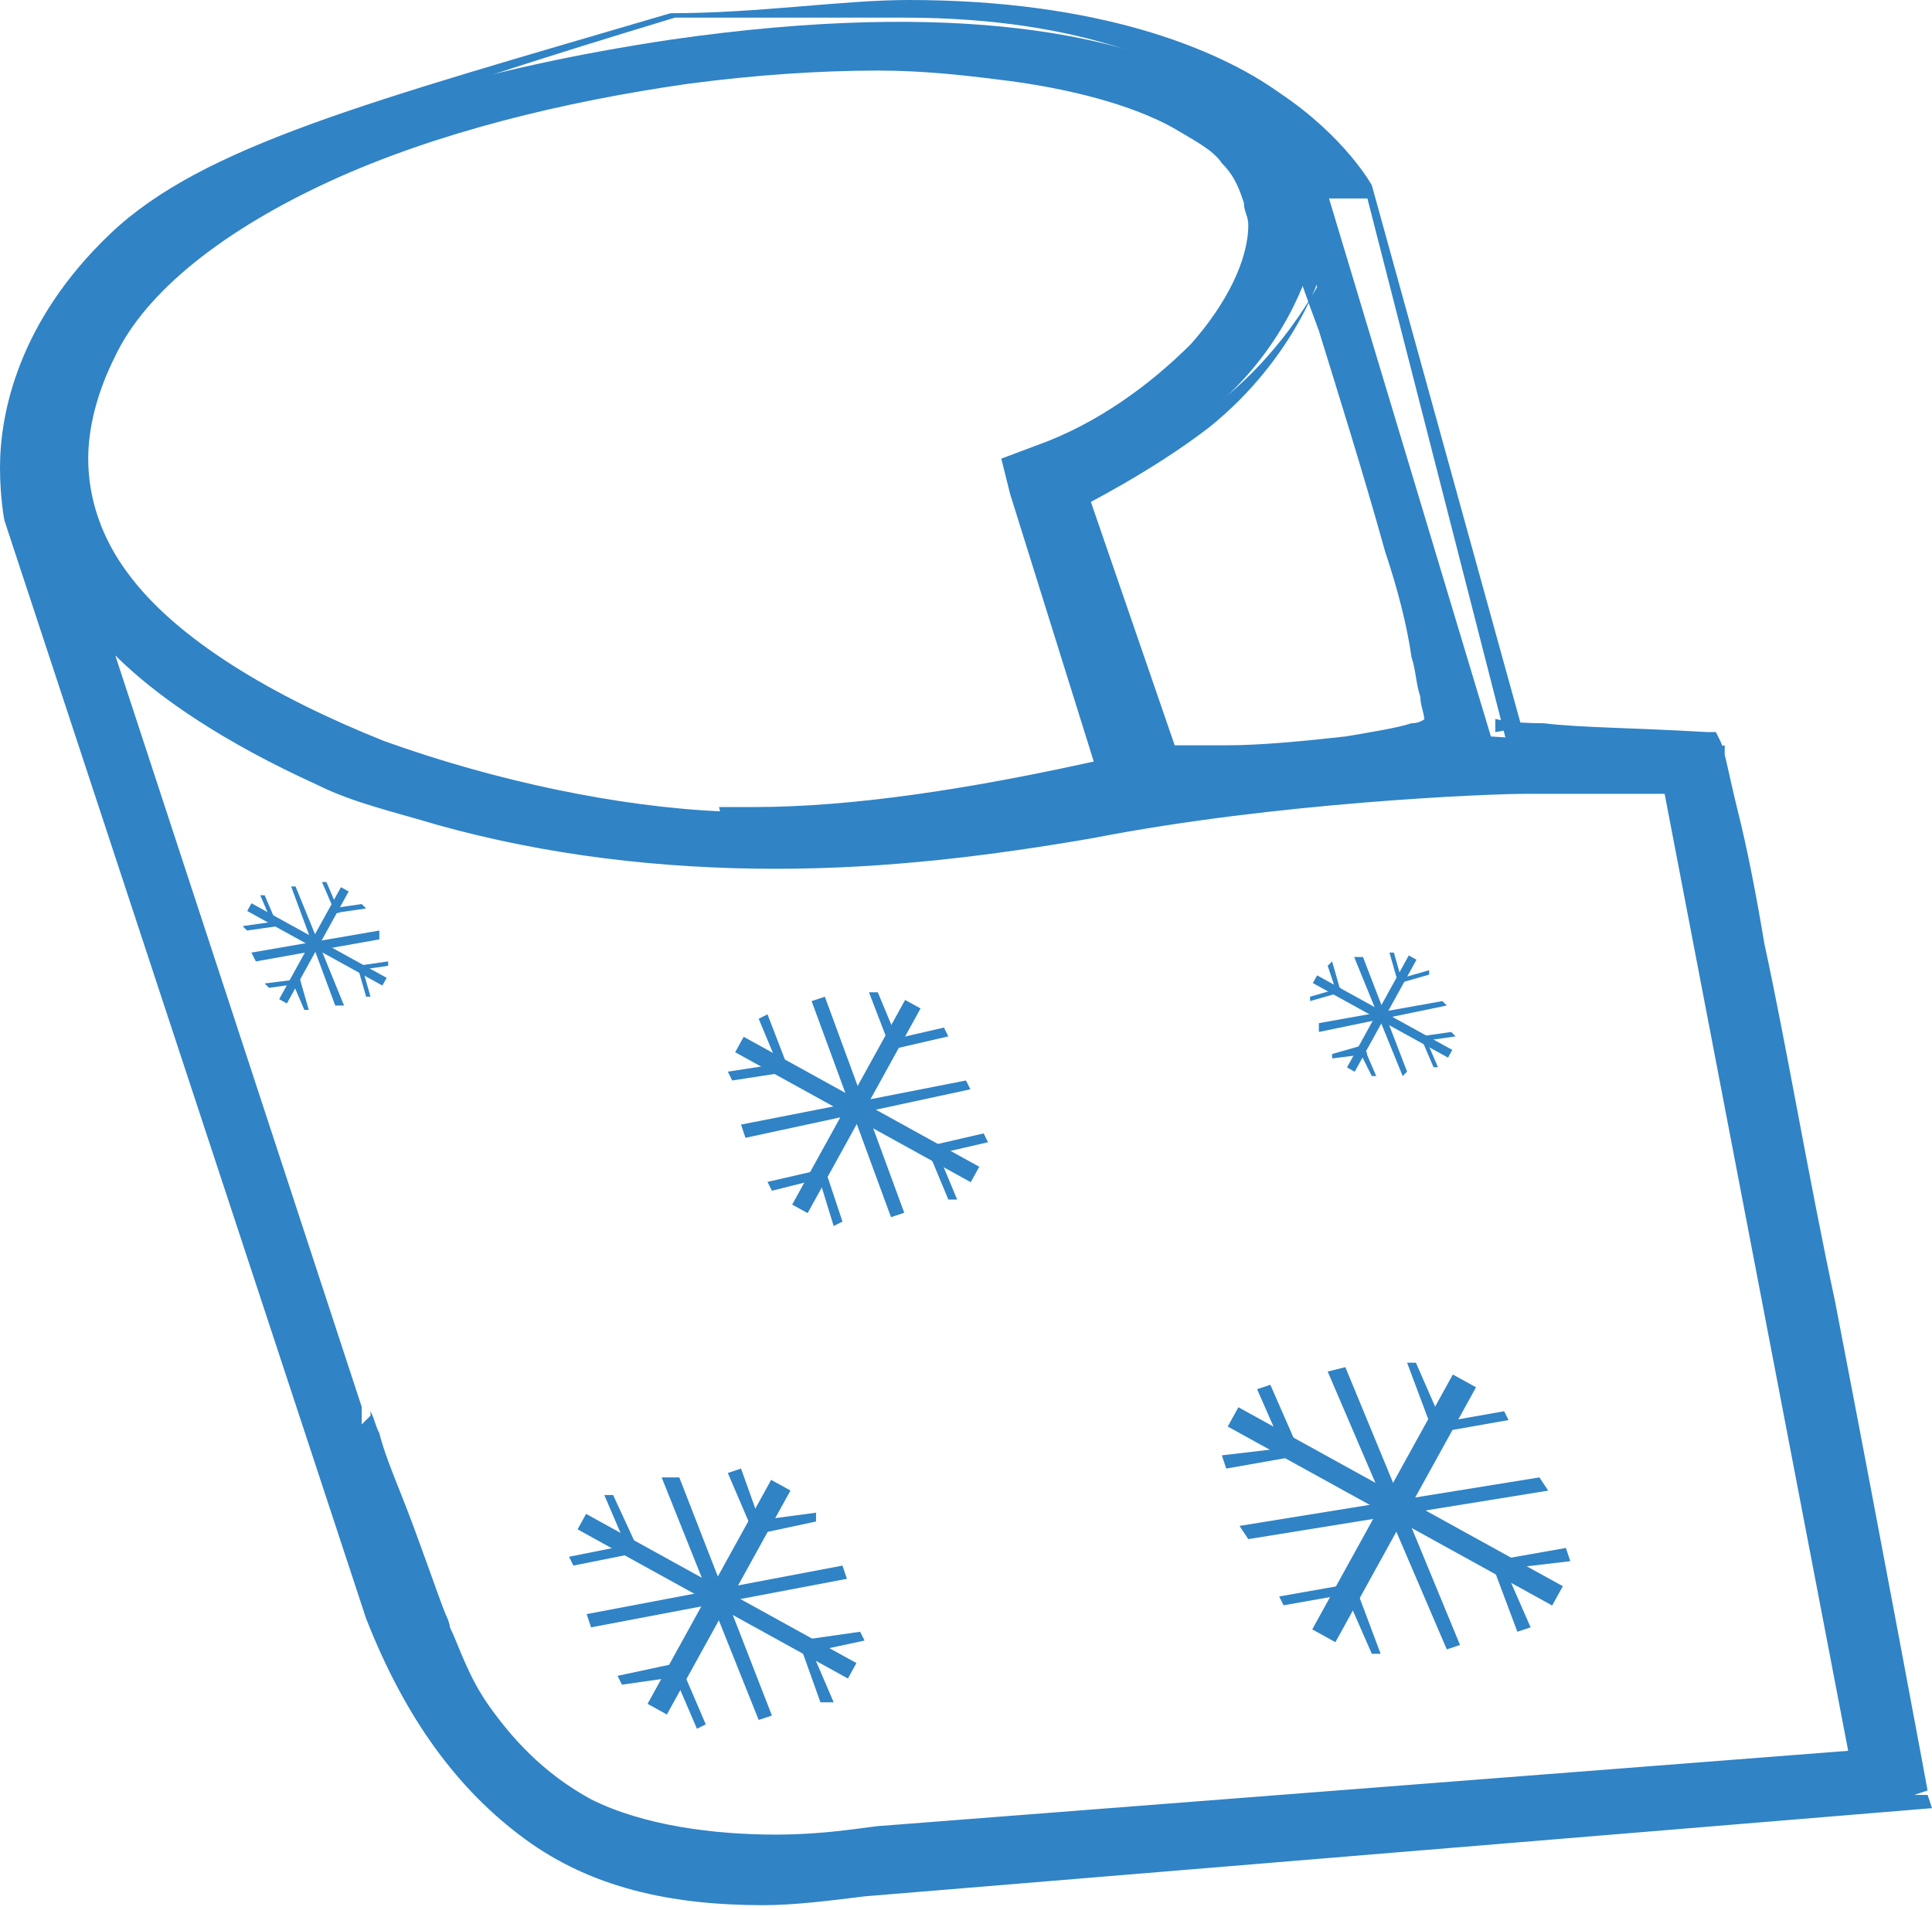
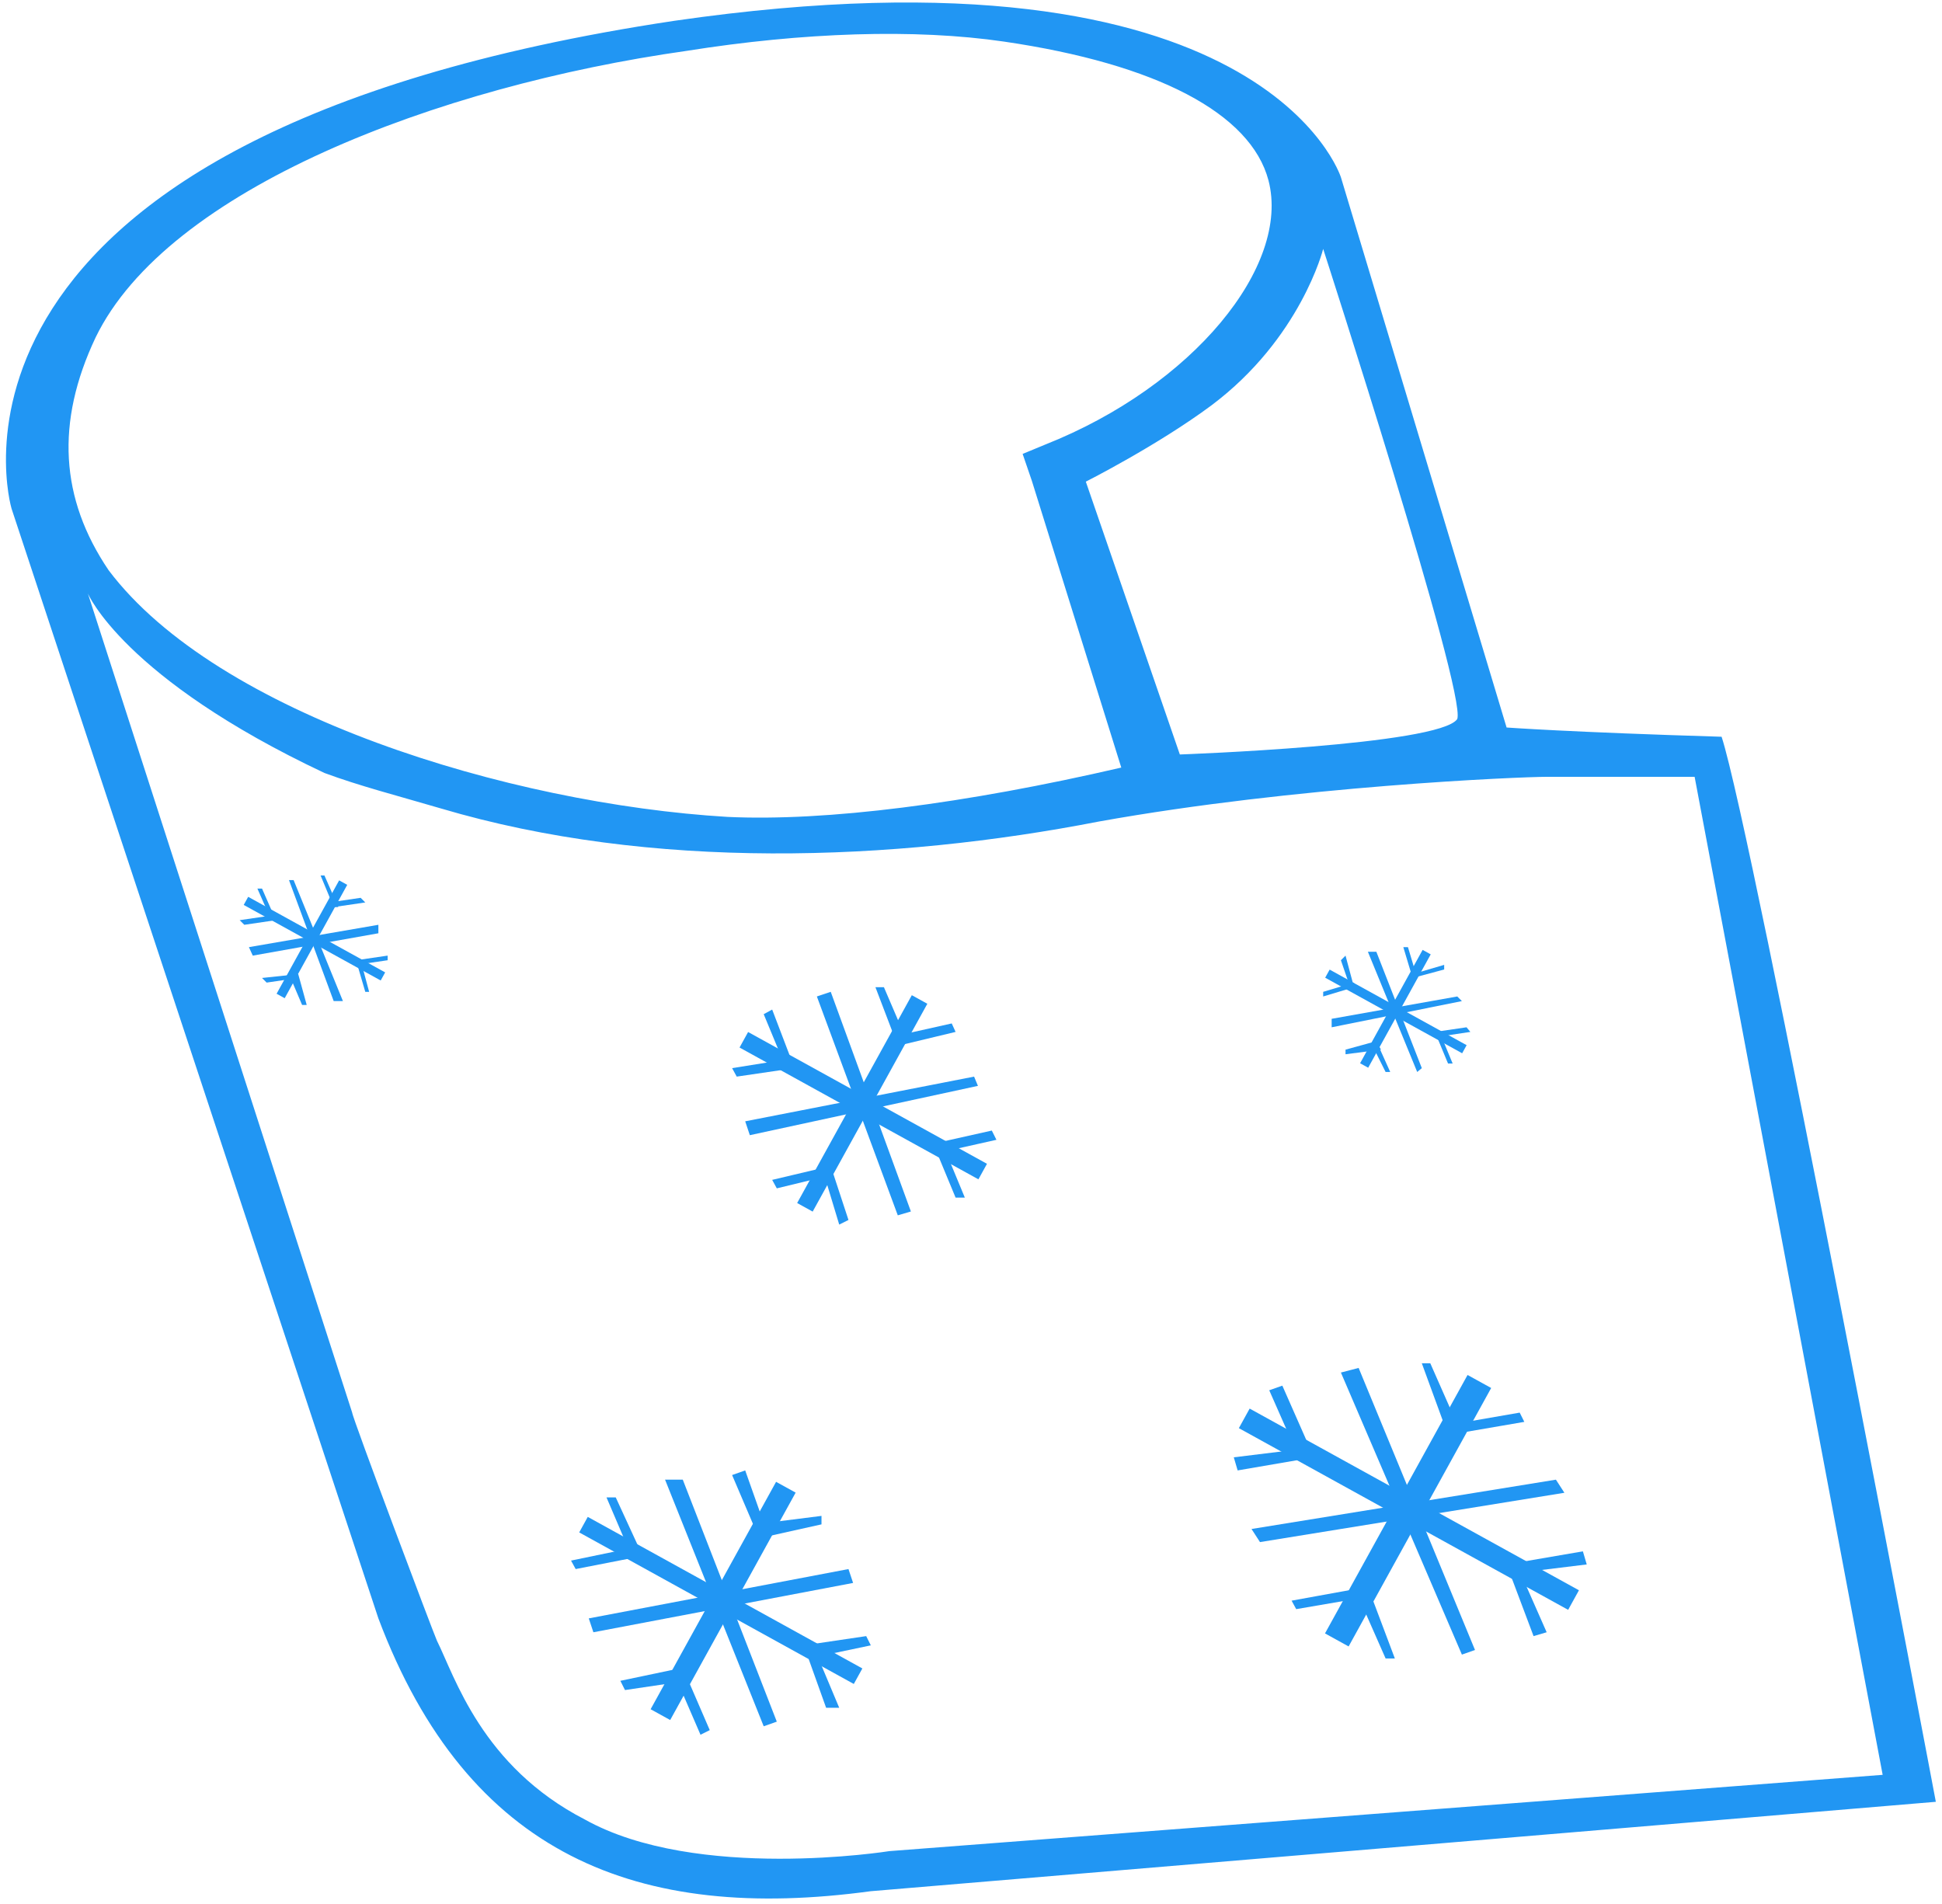
- <svg xmlns="http://www.w3.org/2000/svg" version="1.1" id="Layer_1" x="0px" y="0px" viewBox="0 0 43.8 43.3" style="enable-background:new 0 0 43.8 43.3;" xml:space="preserve">
-   <style type="text/css">
- 	.st0{fill:#3083C5;}
- </style>
-   <g>
-     <path fill="#3083C5" d="M43.4,40.7l-23.8,2c-5.2,0.7-9-0.8-11-6.1L0.4,11.8c0,0-2.5-8.3,14.8-10.9c13.2-1.9,14.9,3.5,14.9,3.5   l3.7,12.3c0,0,1.4,0.1,4.8,0.2C39.3,19,43.4,40.7,43.4,40.7z M16.4,18.7c2.2,0.1,5.3-0.3,8.8-1.1c-0.5-1.6-1.5-4.8-2-6.4l-0.2-0.6   l0.5-0.2c3.3-1.3,5.5-4,5-5.9c-0.4-1.5-2.5-2.6-5.9-3.1c-2-0.3-4.5-0.2-7.1,0.2C9.9,2.4,3.9,4.7,2.3,8c-0.9,1.9-0.8,3.6,0.3,5.2   C5,16.4,11.5,18.4,16.4,18.7z M24.4,11.2l2.1,6.1c0,0,5.8-0.2,6.2-0.8C32.9,15.9,29.7,6,29.7,6s-0.5,2-2.5,3.5   C26,10.4,24.4,11.2,24.4,11.2z M2.1,13.7L8,32c0,0.1,1.8,4.9,1.9,5.1c0.4,0.8,1,2.8,3.3,4c2.5,1.4,6.8,0.7,6.8,0.7l22.2-1.7   L38,17.8c0,0-2.3,0-3.3,0c-0.6,0-5.6,0.2-10,1c-4.6,0.9-10,1.1-14.7-0.3c-1-0.3-1.8-0.5-2.6-0.8C2.9,15.6,2.1,13.7,2.1,13.7z" />
-     <path fill="#3083C5" d="M43.4,40.7l0-0.3l-23.8,2l0,0c-0.8,0.1-1.5,0.2-2.3,0.2c-2,0-3.7-0.4-5-1.4c-1.4-1-2.5-2.5-3.3-4.7l-0.3,0.1   l0.3-0.1L0.8,11.7l-0.3,0.1l0.3-0.1l0,0c0,0-0.1-0.4-0.1-1C0.6,9.5,1,7.3,3,5.5c2-1.8,5.7-3.1,12.3-5.1h0c2,0,3.7,0,5.2,0   c4.2,0,6.5,1.2,7.8,2.1c0.6,0.5,1,1,1.3,1.4c0.1,0.2,0.2,0.4,0.2,0.5c0,0,0,0.1,0,0.1l0,0l0,0l0.7,0l0.5,0v0l0.1,0l-0.1,0v0   L34.2,17l0.1,0c0,0,1.8,0.1,4.8,0.2v-0.3L38.6,17c0.1,0.2,0.1,0.8,0.3,1.6c0.6,2.8,1.6,8.3,2.6,13.2c0.5,2.4,0.9,4.7,1.2,6.3   c0.2,0.8,0.3,1.5,0.4,2c0.1,0.5,0.1,0.7,0.1,0.7L43.4,40.7l0-0.3L43.4,40.7l0.3-0.1c0,0-1-5.4-2.1-11.1c-0.6-2.8-1.1-5.8-1.6-8.1   c-0.2-1.2-0.4-2.2-0.6-3c-0.2-0.8-0.3-1.4-0.4-1.6l-0.1-0.2l-0.2,0c-1.7-0.1-2.9-0.1-3.7-0.2c-0.8,0-1.1-0.1-1.1-0.1l0,0.3l0.6-0.1   L31.1,4.2v0c0,0-0.6-1.1-2.1-2.1c-1.4-1-4.1-2.1-8.4-2.1c-1.5,0-3.4,0.3-5.4,0.3h0c-6.8,2-10.6,3-12.7,5C0.4,7.3,0,9.4,0,10.6   c0,0.7,0.1,1.2,0.1,1.2l0,0l8.2,24.9l0,0c0.9,2.3,2.1,3.9,3.6,5c1.5,1.1,3.3,1.5,5.4,1.5c0.7,0,1.5-0.1,2.3-0.2l0-0.3l0,0.3   L43.8,41l-0.1-0.3L43.4,40.7z M16.4,18.7l0,0.3c0.3,0,0.5,0,0.8,0c2.2,0,5-0.4,8.1-1.1l0.3-0.1l-0.1-0.3c-0.5-1.6-1.5-4.8-2-6.4   l-0.1-0.3l0.3-0.1c1.5-0.6,2.8-1.5,3.8-2.5c0.9-1,1.5-2.1,1.5-3.1c0-0.2,0-0.4-0.1-0.6c-0.1-0.4-0.3-0.8-0.7-1.2   c-0.5-0.5-1.2-1-2.2-1.3c-0.9-0.4-2.1-0.6-3.4-0.8c-0.9-0.1-1.8-0.2-2.8-0.2c-1.4,0-2.9,0.1-4.4,0.3c-2.8,0.4-5.8,1.2-8.2,2.3   C4.8,4.7,2.9,6.1,2,7.9c-0.4,0.9-0.6,1.7-0.6,2.6c0,1,0.3,2,1,2.9c1.2,1.7,3.5,3,6.1,4c2.6,0.9,5.4,1.5,7.9,1.6L16.4,18.7l0-0.3   c-2.4-0.1-5.2-0.7-7.7-1.6C6.2,15.8,4,14.5,2.9,13c-0.6-0.8-0.9-1.7-0.9-2.6c0-0.7,0.2-1.5,0.6-2.3c0.7-1.5,2.5-2.9,4.9-4   c2.4-1.1,5.3-1.8,8.1-2.2c1.5-0.2,3-0.3,4.3-0.3c1,0,1.9,0.1,2.7,0.2c1.7,0.2,3.1,0.6,4,1.1c0.5,0.3,0.9,0.5,1.1,0.8   c0.3,0.3,0.4,0.6,0.5,0.9c0,0.2,0.1,0.3,0.1,0.5c0,0.8-0.5,1.8-1.3,2.7c-0.9,0.9-2.1,1.8-3.5,2.3l-0.8,0.3l0.2,0.8   c0.5,1.6,1.5,4.8,2,6.4l0.3-0.1l-0.1-0.3c-3.1,0.7-5.8,1.1-8,1.1c-0.3,0-0.5,0-0.8,0L16.4,18.7z M24.4,11.2l-0.3,0.1l2.1,6.4l0.2,0   c0,0,1.5,0,3-0.2c0.8-0.1,1.5-0.1,2.1-0.3c0.3-0.1,0.6-0.1,0.8-0.2c0.1,0,0.2-0.1,0.3-0.1c0.1-0.1,0.2-0.1,0.2-0.2   c0.1-0.1,0.1-0.2,0.1-0.3c0-0.2-0.1-0.6-0.1-0.9c-0.3-1.4-1-3.8-1.6-5.8c-0.6-2-1.2-3.7-1.2-3.7l0-1l0.1,1v0c0,0.1-0.9,2-2.7,3.3   c-0.6,0.5-1.5,0.9-2,1.2c-0.3,0.2-0.6,0.3-0.8,0.4c-0.1,0-0.2,0.1-0.2,0.1c0,0-0.1,0-0.1,0L24,11.1l0.1,0.3L24.4,11.2l0.1,0.3   c0,0,1.6-0.8,2.9-1.8c2-1.6,2.6-3.6,2.6-3.7L29.7,6l-0.3,0.1c0,0,0.2,0.6,0.5,1.4c0.4,1.3,1,3.2,1.5,5c0.3,0.9,0.5,1.7,0.6,2.4   c0.1,0.3,0.1,0.6,0.2,0.9c0,0.2,0.1,0.4,0.1,0.6l0,0.1l0,0l0.1,0l-0.1-0.1l0,0l0.1,0l-0.1-0.1l0.1,0.1l-0.1-0.1l0,0l0.1,0.1   l-0.1-0.1l0,0l0,0l0,0l0,0l0,0c0,0-0.1,0.1-0.3,0.1c-0.3,0.1-0.9,0.2-1.5,0.3c-0.9,0.1-1.9,0.2-2.7,0.2c-0.4,0-0.8,0-1,0   c-0.2,0-0.4,0-0.4,0l0,0.3l0.3-0.1l-2.1-6.1L24.4,11.2l0.1,0.3L24.4,11.2z M2.1,13.7l-0.3,0.1l5.9,18.4L8,32.3H7.7c0,0,0-0.1,0-0.1   c0,0.1,0.1,0.1,0.1,0.3c0.2,0.6,0.6,1.7,1,2.7c0.2,0.5,0.4,1,0.5,1.3c0.1,0.2,0.1,0.3,0.2,0.4c0,0.1,0,0.1,0.1,0.1l0,0.1   c0.2,0.4,0.4,1.1,1,1.9c0.5,0.8,1.3,1.6,2.5,2.3c1.3,0.7,3.1,0.9,4.5,0.9c1.4,0,2.5-0.2,2.5-0.2l0-0.3l0,0.3l22.6-1.7l-4.4-22.9   l-0.3,0c0,0-0.6,0-1.3,0c-0.7,0-1.5,0-2,0c0,0-0.1,0-0.1,0c-1,0-5.8,0.2-10,1c-2.2,0.4-4.6,0.7-7.1,0.7c-2.5,0-5.1-0.3-7.5-1   c-1-0.3-1.8-0.5-2.6-0.8c-2.2-0.9-3.4-1.9-4.2-2.6c-0.4-0.3-0.6-0.6-0.7-0.8c-0.1-0.1-0.1-0.2-0.1-0.2l0-0.1l0,0l0,0L2.1,13.7   l0-0.1v0L2.1,13.7l0.2-0.1l-0.6,0.2L2.1,13.7l-0.3,0.1c0,0.1,1,2,5.4,4c0.8,0.4,1.7,0.6,2.7,0.9c2.5,0.7,5.1,1,7.7,1   c2.5,0,4.9-0.3,7.2-0.7c4.1-0.8,8.9-1,9.8-1c0,0,0.1,0,0.1,0c1,0,3.3,0,3.3,0l0-0.3l-0.3,0.1l4.2,21.9L20,41.4l0,0l0,0   c-0.2,0-1.2,0.2-2.4,0.2c-1.4,0-3-0.2-4.2-0.8c-1.1-0.6-1.8-1.4-2.3-2.1c-0.5-0.7-0.7-1.4-0.9-1.8l0,0l0,0l0,0l0,0l0,0   c0,0,0-0.1-0.1-0.3c-0.2-0.5-0.6-1.7-1-2.7c-0.2-0.5-0.4-1-0.5-1.4c-0.1-0.2-0.1-0.3-0.2-0.5c0-0.1,0-0.1,0-0.1l0,0.2l-0.2,0.2h0.2   c0,0,0,0,0,0l-0.2,0h0v-0.4L2.2,13.6L2.1,13.7l-0.3,0.1L2.1,13.7z" />
-     <rect x="13.4" y="36" transform="matrix(0.4831 -0.8756 0.8756 0.4831 -23.3142 32.976)" fill="#3083C5" width="5.8" height="0.5" />
-     <polygon fill="#3083C5" points="17.1,34.8 17,34.5 18.5,34.3 18.5,34.5  " />
-     <polygon fill="#3083C5" points="17.3,34.7 17.1,34.8 16.5,33.4 16.8,33.3  " />
-     <polygon fill="#3083C5" points="15.4,37.7 15.2,37.8 15.8,39.2 16,39.1  " />
-     <polygon fill="#3083C5" points="15.5,38 15.4,37.7 14,38 14.1,38.2  " />
-     <rect x="16.1" y="32.7" transform="matrix(0.4832 -0.8755 0.8755 0.4832 -23.3142 32.9729)" fill="#3083C5" width="0.4" height="7" />
-     <polygon fill="#3083C5" points="14.5,35.2 14.3,35.3 13.7,33.9 13.9,33.9  " />
-     <polygon fill="#3083C5" points="14.4,35 14.5,35.2 13,35.5 12.9,35.3  " />
-     <polygon fill="#3083C5" points="18.1,37.2 18.2,37.5 19.6,37.2 19.5,37  " />
-     <polygon fill="#3083C5" points="18.3,37.2 18.1,37.2 18.6,38.6 18.9,38.6  " />
-     <polygon fill="#3083C5" points="17.5,38.9 17.2,39 15,33.5 15.4,33.5  " />
-     <polygon fill="#3083C5" points="19.1,35.5 19.2,35.8 13.4,36.9 13.3,36.6  " />
-     <rect x="28.3" y="33.9" transform="matrix(0.483 -0.8756 0.8756 0.483 -13.6022 45.352)" fill="#3083C5" width="6.6" height="0.6" />
-     <polygon fill="#3083C5" points="32.5,32.5 32.4,32.3 34.1,32 34.2,32.2  " />
-     <polygon fill="#3083C5" points="32.8,32.5 32.5,32.5 31.9,30.9 32.1,30.9  " />
-     <polygon fill="#3083C5" points="30.7,35.9 30.4,35.9 31.1,37.5 31.3,37.5  " />
-     <polygon fill="#3083C5" points="30.8,36.1 30.7,35.9 29,36.2 29.1,36.4  " />
-     <rect x="31.4" y="30" transform="matrix(0.4831 -0.8756 0.8756 0.4831 -13.6036 45.3478)" fill="#3083C5" width="0.5" height="8.4" />
-     <polygon fill="#3083C5" points="29.5,33 29.2,33.1 28.5,31.5 28.8,31.4  " />
-     <polygon fill="#3083C5" points="29.4,32.8 29.5,33 27.8,33.3 27.7,33  " />
-     <polygon fill="#3083C5" points="33.8,35.4 33.9,35.6 35.6,35.4 35.5,35.1  " />
-     <polygon fill="#3083C5" points="34,35.3 33.8,35.4 34.4,37 34.7,36.9  " />
-     <polygon fill="#3083C5" points="33.1,37.3 32.8,37.4 30.1,31.1 30.5,31  " />
-     <polygon fill="#3083C5" points="34.9,33.5 35.1,33.8 28.3,34.9 28.1,34.6  " />
-     <rect x="16.8" y="24.9" transform="matrix(0.4831 -0.8756 0.8756 0.4831 -11.9593 29.9953)" fill="#3083C5" width="5.3" height="0.4" />
-     <polygon fill="#3083C5" points="20.2,23.8 20.1,23.6 21.4,23.3 21.5,23.5  " />
-     <polygon fill="#3083C5" points="20.4,23.7 20.2,23.8 19.7,22.5 19.9,22.5  " />
-     <polygon fill="#3083C5" points="18.7,26.5 18.5,26.5 18.9,27.8 19.1,27.7  " />
-     <polygon fill="#3083C5" points="18.7,26.7 18.7,26.5 17.4,26.8 17.5,27  " />
-     <rect x="19.2" y="22.1" transform="matrix(0.4831 -0.8756 0.8756 0.4831 -11.9596 29.9947)" fill="#3083C5" width="0.4" height="6.1" />
-     <polygon fill="#3083C5" points="17.9,24.3 17.7,24.3 17.2,23.1 17.4,23  " />
-     <polygon fill="#3083C5" points="17.8,24.1 17.9,24.3 16.6,24.5 16.5,24.3  " />
-     <polygon fill="#3083C5" points="21,26 21.1,26.2 22.4,25.9 22.3,25.7  " />
-     <polygon fill="#3083C5" points="21.2,26 21,26 21.5,27.2 21.7,27.2  " />
-     <polygon fill="#3083C5" points="20.5,27.5 20.2,27.6 18.4,22.7 18.7,22.6  " />
-     <polygon fill="#3083C5" points="21.9,24.5 22,24.7 16.9,25.8 16.8,25.5  " />
-     <rect x="29.9" y="22.9" transform="matrix(0.483 -0.8756 0.8756 0.483 -3.9556 39.3242)" fill="#3083C5" width="2.9" height="0.2" />
-     <polygon fill="#3083C5" points="31.7,22.3 31.7,22.2 32.4,22 32.4,22.1  " />
-     <polygon fill="#3083C5" points="31.8,22.3 31.7,22.3 31.5,21.6 31.6,21.6  " />
-     <polygon fill="#3083C5" points="30.9,23.7 30.8,23.8 31.1,24.4 31.2,24.4  " />
-     <polygon fill="#3083C5" points="31,23.9 30.9,23.7 30.2,23.9 30.2,24  " />
-     <rect x="31.2" y="21.3" transform="matrix(0.483 -0.8756 0.8756 0.483 -3.9565 39.3225)" fill="#3083C5" width="0.2" height="3.5" />
-     <polygon fill="#3083C5" points="30.4,22.5 30.3,22.5 30.1,21.9 30.2,21.8  " />
-     <polygon fill="#3083C5" points="30.4,22.4 30.4,22.5 29.7,22.7 29.7,22.6  " />
-     <polygon fill="#3083C5" points="32.2,23.5 32.3,23.6 33,23.5 32.9,23.4  " />
-     <polygon fill="#3083C5" points="32.3,23.5 32.2,23.5 32.5,24.2 32.6,24.2  " />
-     <polygon fill="#3083C5" points="31.9,24.3 31.8,24.4 30.7,21.7 30.9,21.7  " />
-     <polygon fill="#3083C5" points="32.7,22.7 32.8,22.8 29.9,23.4 29.9,23.2  " />
-     <rect x="5.7" y="21.3" transform="matrix(0.483 -0.8756 0.8756 0.483 -15.0744 17.3596)" fill="#3083C5" width="2.9" height="0.2" />
-     <polygon fill="#3083C5" points="7.6,20.7 7.5,20.6 8.2,20.5 8.3,20.6  " />
-     <polygon fill="#3083C5" points="7.7,20.7 7.6,20.7 7.3,20 7.4,20  " />
-     <polygon fill="#3083C5" points="6.8,22.2 6.6,22.2 6.9,22.9 7,22.9  " />
-     <polygon fill="#3083C5" points="6.8,22.3 6.8,22.2 6,22.3 6.1,22.4  " />
-     <rect x="7.1" y="19.7" transform="matrix(0.483 -0.8756 0.8756 0.483 -15.0743 17.3586)" fill="#3083C5" width="0.2" height="3.5" />
-     <polygon fill="#3083C5" points="6.3,21 6.2,21 5.9,20.3 6,20.3  " />
-     <polygon fill="#3083C5" points="6.2,20.9 6.3,21 5.6,21.1 5.5,21  " />
-     <polygon fill="#3083C5" points="8.1,21.9 8.1,22 8.8,21.9 8.8,21.8  " />
-     <polygon fill="#3083C5" points="8.2,21.9 8.1,21.9 8.3,22.6 8.4,22.6  " />
-     <polygon fill="#3083C5" points="7.8,22.8 7.6,22.8 6.6,20.1 6.7,20.1  " />
-     <polygon fill="#3083C5" points="8.6,21.1 8.6,21.3 5.8,21.8 5.7,21.6  " />
+ <svg xmlns="http://www.w3.org/2000/svg" width="252px" height="247px" viewBox="0 0 252 247" version="1.1">
+   <defs />
+   <g id="Page-1" stroke="none" stroke-width="1" fill="none" fill-rule="evenodd">
+     <g id="shield_icon" fill="#2196F3">
+       <path d="M251.2,233.8 L113,245.4 C82.8,249.5 60.7,240.8 49.1,210 L1.5,66 C1.5,66 -13,17.8 87.5,2.7 C164.1,-8.4 174,23 174,23 L195.5,94.4 C195.5,94.4 203.6,95 223.4,95.6 C227.4,107.8 251.2,233.8 251.2,233.8 L251.2,233.8 Z M94.4,106 C107.2,106.6 125.2,104.3 145.5,99.6 C142.6,90.3 136.8,71.7 133.9,62.4 L132.7,58.9 L135.6,57.7 C154.8,50.1 167.5,34.5 164.6,23.4 C162.3,14.7 150.1,8.3 130.3,5.4 C118.7,3.7 104.2,4.2 89.1,6.6 C56.6,11.2 21.7,24.6 12.4,43.8 C7.2,54.8 7.8,64.7 14.1,74 C28.2,92.7 66,104.3 94.4,106 L94.4,106 Z M140.9,62.5 L153.1,97.9 C153.1,97.9 186.8,96.7 189.1,93.3 C190.3,89.8 171.7,32.3 171.7,32.3 C171.7,32.3 168.8,43.9 157.2,52.6 C150.2,57.8 140.9,62.5 140.9,62.5 L140.9,62.5 Z M11.4,77 L45.7,183.3 C45.7,183.9 56.2,211.8 56.7,212.9 C59,217.5 62.5,229.2 75.9,236.1 C90.4,244.2 115.4,240.2 115.4,240.2 L244.3,230.3 L219.9,100.8 L200.7,100.8 C197.2,100.8 168.2,102 142.6,106.6 C115.9,111.8 84.5,113 57.2,104.9 C51.4,103.2 46.7,102 42.1,100.3 C16,88 11.4,77 11.4,77 L11.4,77 Z" id="Shape" />
+       <rect id="Rectangle-path" transform="translate(93.83664, 207.7345) rotate(-61.1129) translate(-93.83664, -207.7345) " x="76.986" y="206.284" width="33.701" height="2.9" />
+       <path d="M98.5,199.6 L97.9,197.8 L106.6,196.7 L106.6,197.8 L98.5,199.6 Z" id="Shape" />
+       <path d="M99.6,199 L98.5,199.6 L95,191.4 L96.7,190.8 L99.6,199 Z" id="Shape" />
+       <path d="M88.6,216.4 L87.4,217 L90.9,225.1 L92.1,224.5 L88.6,216.4 Z" id="Shape" />
+       <path d="M89.2,218.1 L88.6,216.4 L80.5,218.1 L81.1,219.3 L89.2,218.1 Z" id="Shape" />
+       <rect id="Rectangle-path" transform="translate(93.53114, 207.67) rotate(-61.10511) translate(-93.53114, -207.67) " x="92.381" y="187.32" width="2.3" height="40.7" />
+       <path d="M83.4,201.9 L82.2,202.5 L78.7,194.3 L79.9,194.3 L83.4,201.9 Z" id="Shape" />
+       <path d="M82.8,200.7 L83.4,201.9 L74.7,203.6 L74.1,202.5 L82.8,200.7 Z" id="Shape" />
+       <path d="M104.3,213.5 L104.9,215.2 L113,213.5 L112.4,212.3 L104.3,213.5 Z" id="Shape" />
+       <path d="M105.5,213.5 L104.3,213.5 L107.2,221.6 L108.9,221.6 L105.5,213.5 Z" id="Shape" />
+       <path d="M100.8,223.4 L99.1,224 L86.3,192 L88.6,192 L100.8,223.4 Z" id="Shape" />
+       <path d="M110.1,203.6 L110.7,205.4 L77,211.8 L76.4,210 L110.1,203.6 Z" id="Shape" />
+       <rect id="Rectangle-path" transform="translate(182.7178, 196.0267) rotate(-61.11792) translate(-182.7178, -196.0267) " x="163.568" y="194.277" width="38.299" height="3.5" />
+       <path d="M187.9,186.2 L187.4,185 L197.2,183.3 L197.8,184.5 L187.9,186.2 Z" id="Shape" />
+       <path d="M189.7,186.2 L187.9,186.2 L184.5,176.9 L185.6,176.9 L189.7,186.2 Z" id="Shape" />
+       <path d="M177.5,205.9 L175.7,205.9 L179.8,215.2 L181,215.2 L177.5,205.9 Z" id="Shape" />
+       <path d="M178.1,207.1 L177.5,205.9 L167.6,207.7 L168.2,208.8 L178.1,207.1 Z" id="Shape" />
+       <rect id="Rectangle-path" transform="translate(182.8231, 195.8336) rotate(-61.1129) translate(-182.8231, -195.8336) " x="181.373" y="171.433" width="2.9" height="48.801" />
+       <path d="M170.5,189.1 L168.8,189.7 L164.7,180.4 L166.4,179.8 L170.5,189.1 Z" id="Shape" />
+       <path d="M169.9,187.9 L170.5,189.1 L160.6,190.8 L160.1,189.1 L169.9,187.9 Z" id="Shape" />
+       <path d="M195.5,203 L196.1,204.2 L205.9,203 L205.4,201.3 L195.5,203 Z" id="Shape" />
+       <path d="M196.6,202.5 L195.5,203 L199,212.3 L200.7,211.8 L196.6,202.5 Z" id="Shape" />
+       <path d="M191.4,214.1 L189.7,214.7 L174,178.1 L176.3,177.5 L191.4,214.1 Z" id="Shape" />
+       <path d="M201.9,192 L203,193.7 L163.5,200.1 L162.4,198.4 L201.9,192 Z" id="Shape" />
+       <rect id="Rectangle-path" transform="translate(111.8879, 143.1751) rotate(-61.1129) translate(-111.8879, -143.1751) " x="96.487" y="142.025" width="30.801" height="2.3" />
+       <path d="M116.5,135.7 L115.9,134.5 L123.5,132.8 L124,133.9 L116.5,135.7 Z" id="Shape" />
+       <path d="M117.7,135.1 L116.5,135.7 L113.6,128.1 L114.7,128.1 L117.7,135.1 Z" id="Shape" />
+       <path d="M107.8,151.3 L106.6,151.3 L108.9,158.9 L110.1,158.3 L107.8,151.3 Z" id="Shape" />
+       <path d="M107.8,152.5 L107.8,151.3 L100.2,153.1 L100.8,154.2 L107.8,152.5 Z" id="Shape" />
+       <rect id="Rectangle-path" transform="translate(112.0196, 143.4705) rotate(-61.1129) translate(-112.0196, -143.4705) " x="110.87" y="125.77" width="2.3" height="35.401" />
+       <path d="M103.1,138.6 L102,138.6 L99.1,131.6 L100.2,131 L103.1,138.6 Z" id="Shape" />
+       <path d="M102.5,137.4 L103.1,138.6 L95.6,139.7 L95,138.6 L102.5,137.4 Z" id="Shape" />
+       <path d="M121.1,148.4 L121.7,149.6 L129.3,147.9 L128.7,146.7 L121.1,148.4 Z" id="Shape" />
+       <path d="M122.3,148.4 L121.1,148.4 L124,155.4 L125.2,155.4 L122.3,148.4 Z" id="Shape" />
+       <path d="M118.2,157.2 L116.5,157.7 L106,129.3 L107.8,128.7 L118.2,157.2 Z" id="Shape" />
+       <path d="M126.4,139.7 L126.9,140.9 L97.3,147.3 L96.7,145.5 L126.4,139.7 Z" id="Shape" />
+       <rect id="Rectangle-path" transform="translate(181.0717, 130.9018) rotate(-61.11792) translate(-181.0717, -130.9018) " x="172.672" y="130.302" width="16.8" height="1.2" />
+       <path d="M183.3,126.9 L183.3,126.4 L187.4,125.2 L187.4,125.8 L183.3,126.9 Z" id="Shape" />
+       <path d="M183.9,126.9 L183.3,126.9 L182.1,122.9 L182.7,122.9 L183.9,126.9 Z" id="Shape" />
+       <path d="M178.6,135.1 L178.1,135.7 L179.8,139.1 L180.4,139.1 L178.6,135.1 Z" id="Shape" />
+       <path d="M179.2,136.2 L178.6,135.1 L174.6,136.2 L174.6,136.8 L179.2,136.2 Z" id="Shape" />
+       <rect id="Rectangle-path" transform="translate(181.136, 131.2425) rotate(-61.11792) translate(-181.136, -131.2425) " x="180.536" y="121.093" width="1.2" height="20.3" />
+       <path d="M175.7,128.1 L175.2,128.1 L174,124.6 L174.6,124 L175.7,128.1 Z" id="Shape" />
+       <path d="M175.7,127.5 L175.7,128.1 L171.7,129.3 L171.7,128.7 L175.7,127.5 Z" id="Shape" />
+       <path d="M186.2,133.9 L186.8,134.5 L190.8,133.9 L190.3,133.3 L186.2,133.9 Z" id="Shape" />
+       <path d="M186.8,133.9 L186.2,133.9 L187.9,138 L188.5,138 L186.8,133.9 Z" id="Shape" />
+       <path d="M184.5,138.6 L183.9,139.1 L177.5,123.5 L178.6,123.5 L184.5,138.6 Z" id="Shape" />
+       <path d="M189.1,129.3 L189.7,129.9 L172.8,133.3 L172.8,132.2 L189.1,129.3 Z" id="Shape" />
+       <rect id="Rectangle-path" transform="translate(40.47524, 121.8812) rotate(-61.11792) translate(-40.47524, -121.8812) " x="32.075" y="121.281" width="16.8" height="1.2" />
+       <path d="M43.3,117.7 L42.7,117.1 L46.8,116.5 L47.4,117.1 L43.3,117.7 Z" id="Shape" />
+       <path d="M43.9,117.7 L43.3,117.7 L41.6,113.6 L42.1,113.6 L43.9,117.7 Z" id="Shape" />
+       <path d="M38.7,126.4 L37.5,126.4 L39.2,130.4 L39.8,130.4 L38.7,126.4 Z" id="Shape" />
+       <path d="M38.7,126.9 L38.7,126.4 L34,126.9 L34.6,127.5 L38.7,126.9 Z" id="Shape" />
+       <rect id="Rectangle-path" transform="translate(40.802, 121.7994) rotate(-61.11792) translate(-40.802, -121.7994) " x="40.202" y="111.65" width="1.2" height="20.3" />
+       <path d="M35.8,119.4 L35.2,119.4 L33.4,115.3 L34,115.3 L35.8,119.4 Z" id="Shape" />
+       <path d="M35.2,118.8 L35.8,119.4 L31.7,120 L31.1,119.4 L35.2,118.8 Z" id="Shape" />
+       <path d="M46.2,124.6 L46.2,125.2 L50.3,124.6 L50.3,124 L46.2,124.6 Z" id="Shape" />
+       <path d="M46.8,124.6 L46.2,124.6 L47.4,128.7 L47.9,128.7 L46.8,124.6 Z" id="Shape" />
+       <path d="M44.5,129.9 L43.3,129.9 L37.5,114.2 L38.1,114.2 L44.5,129.9 Z" id="Shape" />
+       <path d="M49.1,120 L49.1,121.1 L32.8,124 L32.3,122.9 L49.1,120 Z" id="Shape" />
+     </g>
  </g>
</svg>
